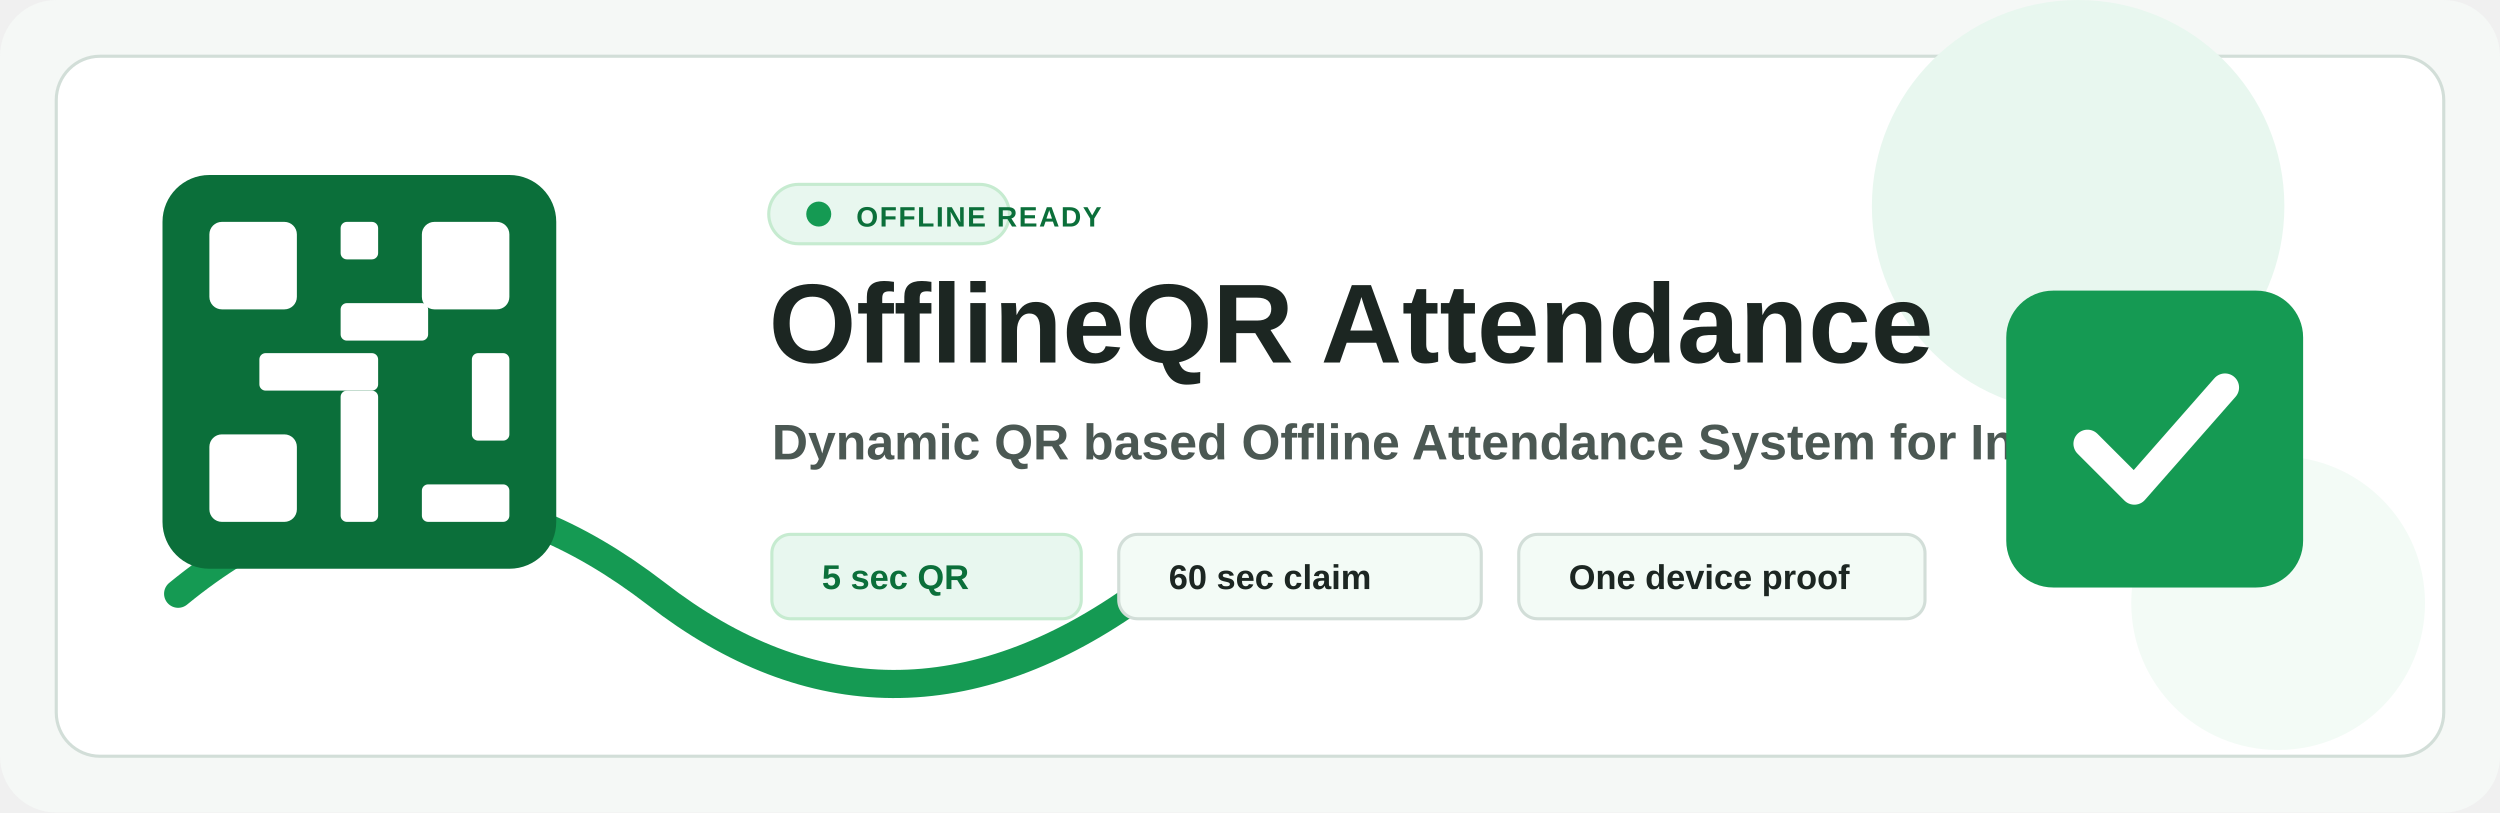
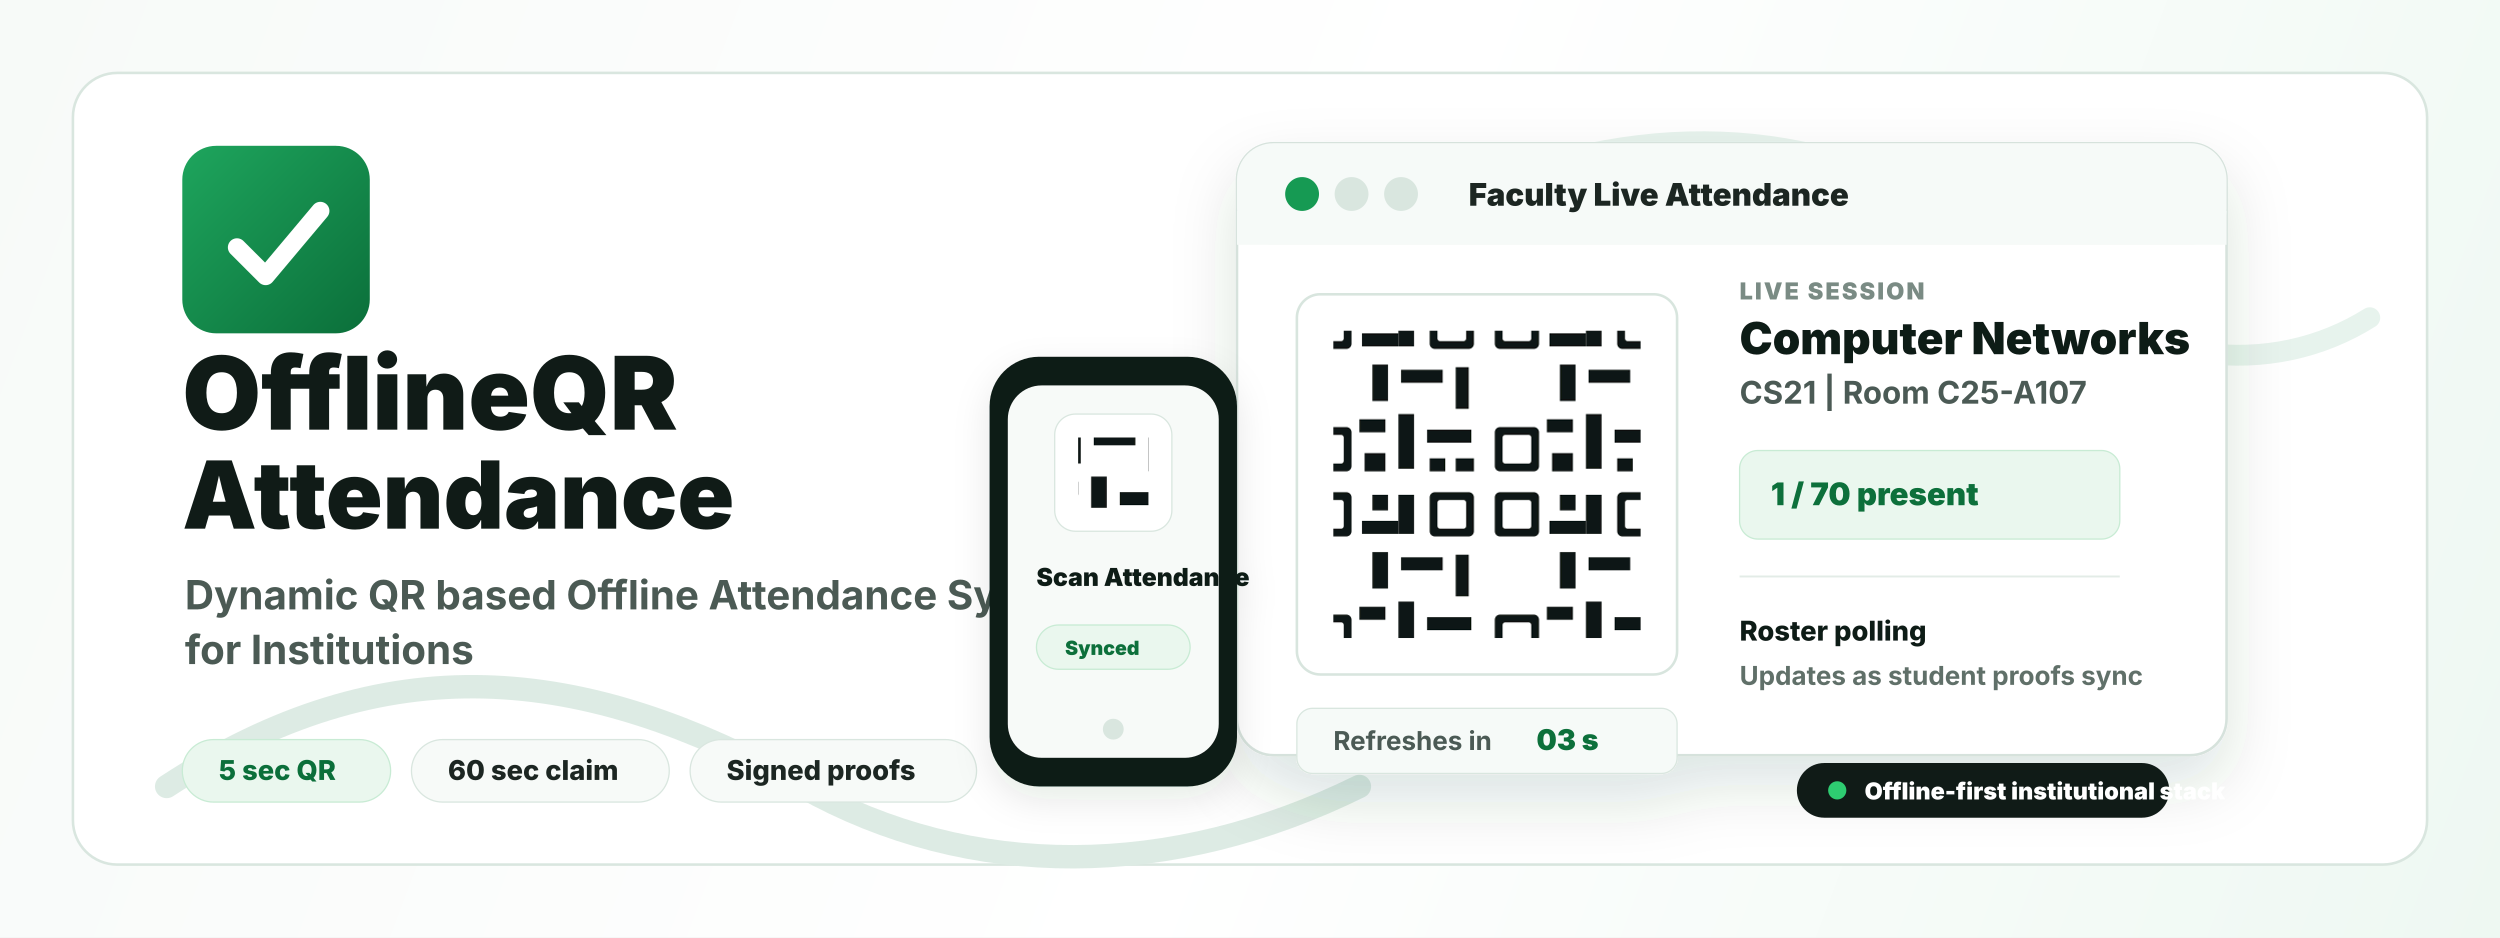
- <svg xmlns="http://www.w3.org/2000/svg" width="1600" height="520" viewBox="0 0 1600 520" fill="none" role="img" aria-labelledby="title desc">
-   <rect width="1600" height="520" rx="36" fill="#F5F8F6" />
-   <rect x="36" y="36" width="1528" height="448" rx="28" fill="#FFFFFF" stroke="#D2DED8" stroke-width="2" />
-   <circle cx="1330" cy="132" r="132" fill="#E8F7EF" />
-   <circle cx="1458" cy="386" r="94" fill="#F3FBF6" />
-   <path d="M114 380C214 298 316 300 420 380C518 456 622 458 730 380" stroke="#159A53" stroke-width="18" stroke-linecap="round" />
-   <rect x="104" y="112" width="252" height="252" rx="30" fill="#0B6F3A" />
-   <rect x="134" y="142" width="56" height="56" rx="8" fill="#FFFFFF" />
-   <rect x="270" y="142" width="56" height="56" rx="8" fill="#FFFFFF" />
-   <rect x="134" y="278" width="56" height="56" rx="8" fill="#FFFFFF" />
-   <rect x="218" y="142" width="24" height="24" rx="4" fill="#FFFFFF" />
-   <rect x="218" y="194" width="56" height="24" rx="4" fill="#FFFFFF" />
-   <rect x="302" y="226" width="24" height="56" rx="4" fill="#FFFFFF" />
-   <rect x="218" y="250" width="24" height="84" rx="4" fill="#FFFFFF" />
-   <rect x="270" y="310" width="56" height="24" rx="4" fill="#FFFFFF" />
-   <rect x="166" y="226" width="76" height="24" rx="4" fill="#FFFFFF" />
-   <rect x="492" y="118" width="154" height="38" rx="19" fill="#E8F7EF" stroke="#C6EBD0" stroke-width="2" />
-   <circle cx="524" cy="137" r="8" fill="#159A53" />
-   <text x="548" y="145" font-family="Aptos, Segoe UI, Arial, sans-serif" font-size="18" font-weight="800" fill="#0B6F3A" letter-spacing="1">OFFLINE READY</text>
-   <text x="492" y="232" font-family="Aptos, Segoe UI, Arial, sans-serif" font-size="72" font-weight="900" fill="#1C2622">OfflineQR Attendance</text>
-   <text x="494" y="294" font-family="Aptos, Segoe UI, Arial, sans-serif" font-size="32" font-weight="650" fill="#4B5853">Dynamic QR based Offline Attendance System for Institutions</text>
-   <g font-family="Aptos, Segoe UI, Arial, sans-serif" font-size="22" font-weight="800">
-     <rect x="494" y="342" width="198" height="54" rx="12" fill="#E8F7EF" stroke="#C6EBD0" stroke-width="2" />
-     <text x="526" y="377" fill="#0B6F3A">5 sec QR</text>
-     <rect x="716" y="342" width="232" height="54" rx="12" fill="#F3FBF6" stroke="#D2DED8" stroke-width="2" />
-     <text x="748" y="377" fill="#1C2622">60 sec claim</text>
-     <rect x="972" y="342" width="260" height="54" rx="12" fill="#F3FBF6" stroke="#D2DED8" stroke-width="2" />
-     <text x="1004" y="377" fill="#1C2622">One device proof</text>
+ <svg xmlns="http://www.w3.org/2000/svg" width="1920" height="720" viewBox="0 0 1920 720" fill="none" role="img" aria-labelledby="title desc">
+   <defs>
+     <linearGradient id="bg" x1="0" y1="0" x2="1920" y2="720" gradientUnits="userSpaceOnUse">
+       <stop stop-color="#F7FAF8" />
+       <stop offset=".52" stop-color="#FFFFFF" />
+       <stop offset="1" stop-color="#EEF8F2" />
+     </linearGradient>
+     <linearGradient id="green" x1="0" y1="0" x2="1" y2="1">
+       <stop stop-color="#1EA55D" />
+       <stop offset="1" stop-color="#0B6F3A" />
+     </linearGradient>
+     <filter id="shadow" x="-20%" y="-20%" width="140%" height="150%">
+       <feDropShadow dx="0" dy="22" stdDeviation="24" flood-color="#0B3D25" flood-opacity=".14" />
+     </filter>
+     <filter id="soft" x="-20%" y="-20%" width="140%" height="150%">
+       <feDropShadow dx="0" dy="10" stdDeviation="14" flood-color="#0B3D25" flood-opacity=".10" />
+     </filter>
+     <pattern id="qr" width="144" height="144" patternUnits="userSpaceOnUse">
+       <rect width="144" height="144" fill="#fff" />
+       <rect x="8" y="8" width="34" height="34" rx="4" fill="#111816" />
+       <rect x="14" y="14" width="22" height="22" rx="2" fill="#fff" />
+       <rect x="102" y="8" width="34" height="34" rx="4" fill="#111816" />
+       <rect x="108" y="14" width="22" height="22" rx="2" fill="#fff" />
+       <rect x="8" y="102" width="34" height="34" rx="4" fill="#111816" />
+       <rect x="14" y="108" width="22" height="22" rx="2" fill="#fff" />
+       <rect x="58" y="10" width="12" height="12" fill="#111816" />
+       <rect x="78" y="10" width="12" height="30" fill="#111816" />
+       <rect x="50" y="30" width="28" height="10" fill="#111816" />
+       <rect x="58" y="54" width="12" height="28" fill="#111816" />
+       <rect x="80" y="58" width="32" height="10" fill="#111816" />
+       <rect x="122" y="56" width="10" height="32" fill="#111816" />
+       <rect x="48" y="96" width="20" height="10" fill="#111816" />
+       <rect x="78" y="92" width="12" height="42" fill="#111816" />
+       <rect x="100" y="104" width="34" height="10" fill="#111816" />
+       <rect x="102" y="126" width="12" height="10" fill="#111816" />
+       <rect x="122" y="126" width="14" height="10" fill="#111816" />
+       <rect x="52" y="122" width="16" height="14" fill="#111816" />
+     </pattern>
+   </defs>
+   <rect width="1920" height="720" fill="url(#bg)" />
+   <rect x="56" y="56" width="1808" height="608" rx="34" fill="#fff" stroke="#D9E6DF" stroke-width="2" />
+   <path d="M1182 128C1320 86 1454 114 1552 202C1642 283 1745 291 1820 244" stroke="#E7F3ED" stroke-width="16" stroke-linecap="round" />
+   <path d="M128 604C296 494 448 510 616 604C746 677 900 675 1044 604" stroke="#DDEBE4" stroke-width="18" stroke-linecap="round" />
+   <g transform="translate(140 112)">
+     <rect width="144" height="144" rx="26" fill="url(#green)" />
+     <path d="M42 78L64 100L106 50" stroke="#fff" stroke-width="14" stroke-linecap="round" stroke-linejoin="round" />
+     <text x="0" y="218" font-family="Inter, Aptos, Segoe UI, Arial, sans-serif" font-size="78" font-weight="900" fill="#101B17">OfflineQR</text>
+     <text x="0" y="294" font-family="Inter, Aptos, Segoe UI, Arial, sans-serif" font-size="72" font-weight="850" fill="#101B17">Attendance</text>
+     <text x="2" y="356" font-family="Inter, Aptos, Segoe UI, Arial, sans-serif" font-size="31" font-weight="650" fill="#4B5A54">Dynamic QR based Offline Attendance System</text>
+     <text x="2" y="398" font-family="Inter, Aptos, Segoe UI, Arial, sans-serif" font-size="31" font-weight="650" fill="#4B5A54">for Institutions</text>
+     <g transform="translate(0 456)" font-family="Inter, Aptos, Segoe UI, Arial, sans-serif" font-size="21" font-weight="800">
+       <rect width="160" height="48" rx="24" fill="#EAF7EE" stroke="#C8EBD4" />
+       <text x="28" y="31" fill="#0B6F3A">5 sec QR</text>
+       <rect x="176" width="198" height="48" rx="24" fill="#F7FAF8" stroke="#D9E6DF" />
+       <text x="204" y="31" fill="#1C2622">60 sec claim</text>
+       <rect x="390" width="220" height="48" rx="24" fill="#F7FAF8" stroke="#D9E6DF" />
+       <text x="418" y="31" fill="#1C2622">Signed proofs</text>
+     </g>
  </g>
-   <g transform="translate(1284 186)">
-     <rect width="190" height="190" rx="30" fill="#159A53" />
-     <path d="M52 98L82 128L140 62" stroke="#FFFFFF" stroke-width="18" stroke-linecap="round" stroke-linejoin="round" />
+   <g transform="translate(950 110)" filter="url(#shadow)">
+     <rect width="760" height="470" rx="28" fill="#fff" stroke="#D6E2DC" stroke-width="2" />
+     <rect width="760" height="78" rx="28" fill="#F6FAF8" />
+     <rect y="52" width="760" height="26" fill="#F6FAF8" />
+     <circle cx="50" cy="39" r="13" fill="#159A53" />
+     <circle cx="88" cy="39" r="13" fill="#D9E6DF" />
+     <circle cx="126" cy="39" r="13" fill="#D9E6DF" />
+     <text x="178" y="48" font-family="Inter, Aptos, Segoe UI, Arial, sans-serif" font-size="24" font-weight="850" fill="#1C2622">Faculty Live Attendance</text>
+     <g transform="translate(46 116)">
+       <rect width="292" height="292" rx="18" fill="#fff" stroke="#D8E5DE" stroke-width="2" />
+       <rect x="28" y="28" width="236" height="236" fill="url(#qr)" />
+       <rect y="318" width="292" height="50" rx="12" fill="#F6FAF8" stroke="#D9E6DF" />
+       <text x="28" y="350" font-family="Inter, Aptos, Segoe UI, Arial, sans-serif" font-size="20" font-weight="750" fill="#4B5A54">Refreshes in</text>
+       <text x="184" y="350" font-family="Inter, Aptos, Segoe UI, Arial, sans-serif" font-size="22" font-weight="900" fill="#0B6F3A">03 s</text>
+     </g>
+     <g transform="translate(386 120)">
+       <text x="0" y="0" font-family="Inter, Aptos, Segoe UI, Arial, sans-serif" font-size="18" font-weight="900" fill="#7A8B84" letter-spacing="1.6">LIVE SESSION</text>
+       <text x="0" y="42" font-family="Inter, Aptos, Segoe UI, Arial, sans-serif" font-size="34" font-weight="900" fill="#101B17">Computer Networks</text>
+       <text x="0" y="80" font-family="Inter, Aptos, Segoe UI, Arial, sans-serif" font-size="24" font-weight="700" fill="#4B5A54">CS21 | Room C25-A107</text>
+       <rect x="0" y="116" width="292" height="68" rx="14" fill="#EAF7EE" stroke="#C8EBD4" />
+       <text x="24" y="158" font-family="Inter, Aptos, Segoe UI, Arial, sans-serif" font-size="24" font-weight="900" fill="#0B6F3A">1 / 70 present</text>
+       <rect x="0" y="212" width="292" height="1.5" fill="#E3ECE7" />
+       <text x="0" y="262" font-family="Inter, Aptos, Segoe UI, Arial, sans-serif" font-size="21" font-weight="800" fill="#101B17">Roster polling</text>
+       <text x="0" y="296" font-family="Inter, Aptos, Segoe UI, Arial, sans-serif" font-size="20" font-weight="650" fill="#617069">Updates as student proofs sync</text>
+     </g>
+   </g>
+   <g transform="translate(760 274)" filter="url(#soft)">
+     <rect width="190" height="330" rx="38" fill="#101B17" />
+     <rect x="14" y="22" width="162" height="286" rx="26" fill="#F7FAF8" />
+     <rect x="50" y="44" width="90" height="90" rx="16" fill="#fff" stroke="#D9E6DF" />
+     <rect x="68" y="62" width="54" height="54" fill="url(#qr)" />
+     <text x="36" y="176" font-family="Inter, Aptos, Segoe UI, Arial, sans-serif" font-size="19" font-weight="900" fill="#101B17">Scan Attendance</text>
+     <rect x="36" y="206" width="118" height="34" rx="17" fill="#EAF7EE" stroke="#C8EBD4" />
+     <text x="58" y="229" font-family="Inter, Aptos, Segoe UI, Arial, sans-serif" font-size="15" font-weight="850" fill="#0B6F3A">Synced</text>
+     <circle cx="95" cy="286" r="8" fill="#D9E6DF" />
+   </g>
+   <g transform="translate(1380 586)">
+     <rect width="286" height="42" rx="21" fill="#101B17" />
+     <circle cx="31" cy="21" r="7" fill="#2ECC71" />
+     <text x="52" y="28" font-family="Inter, Aptos, Segoe UI, Arial, sans-serif" font-size="18" font-weight="850" fill="#fff">Offline-first institutional stack</text>
  </g>
</svg>
